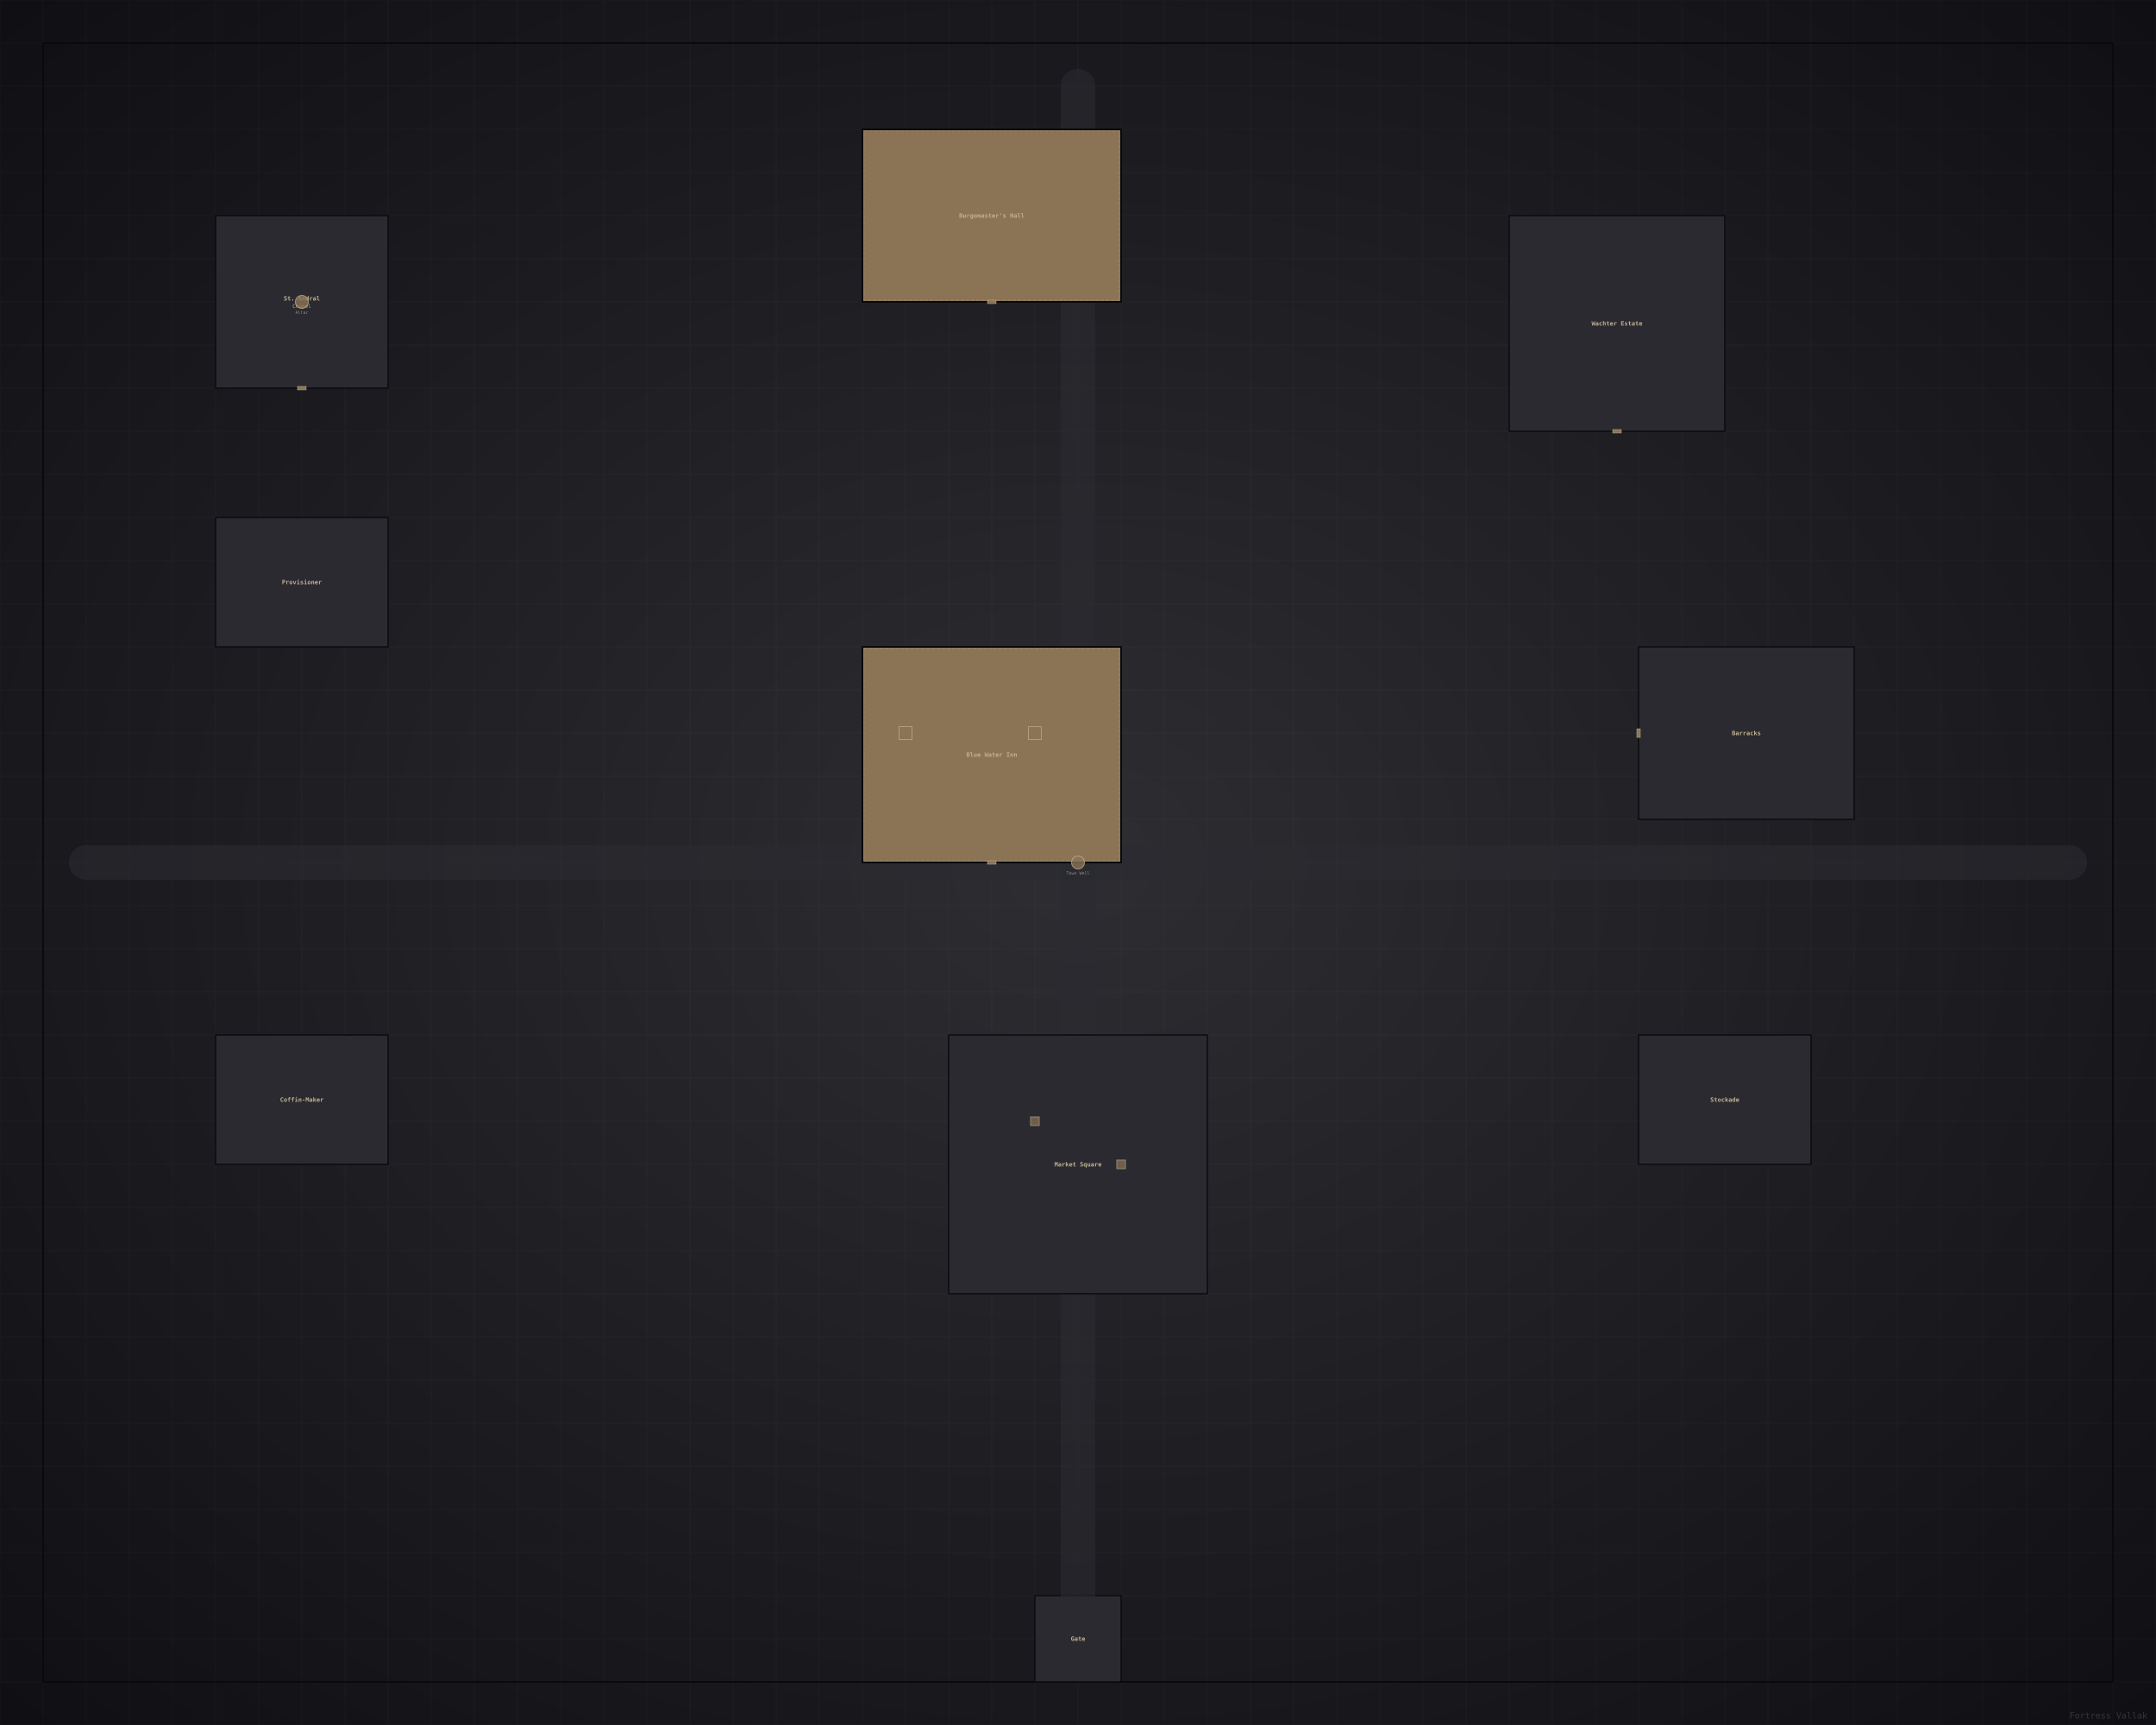
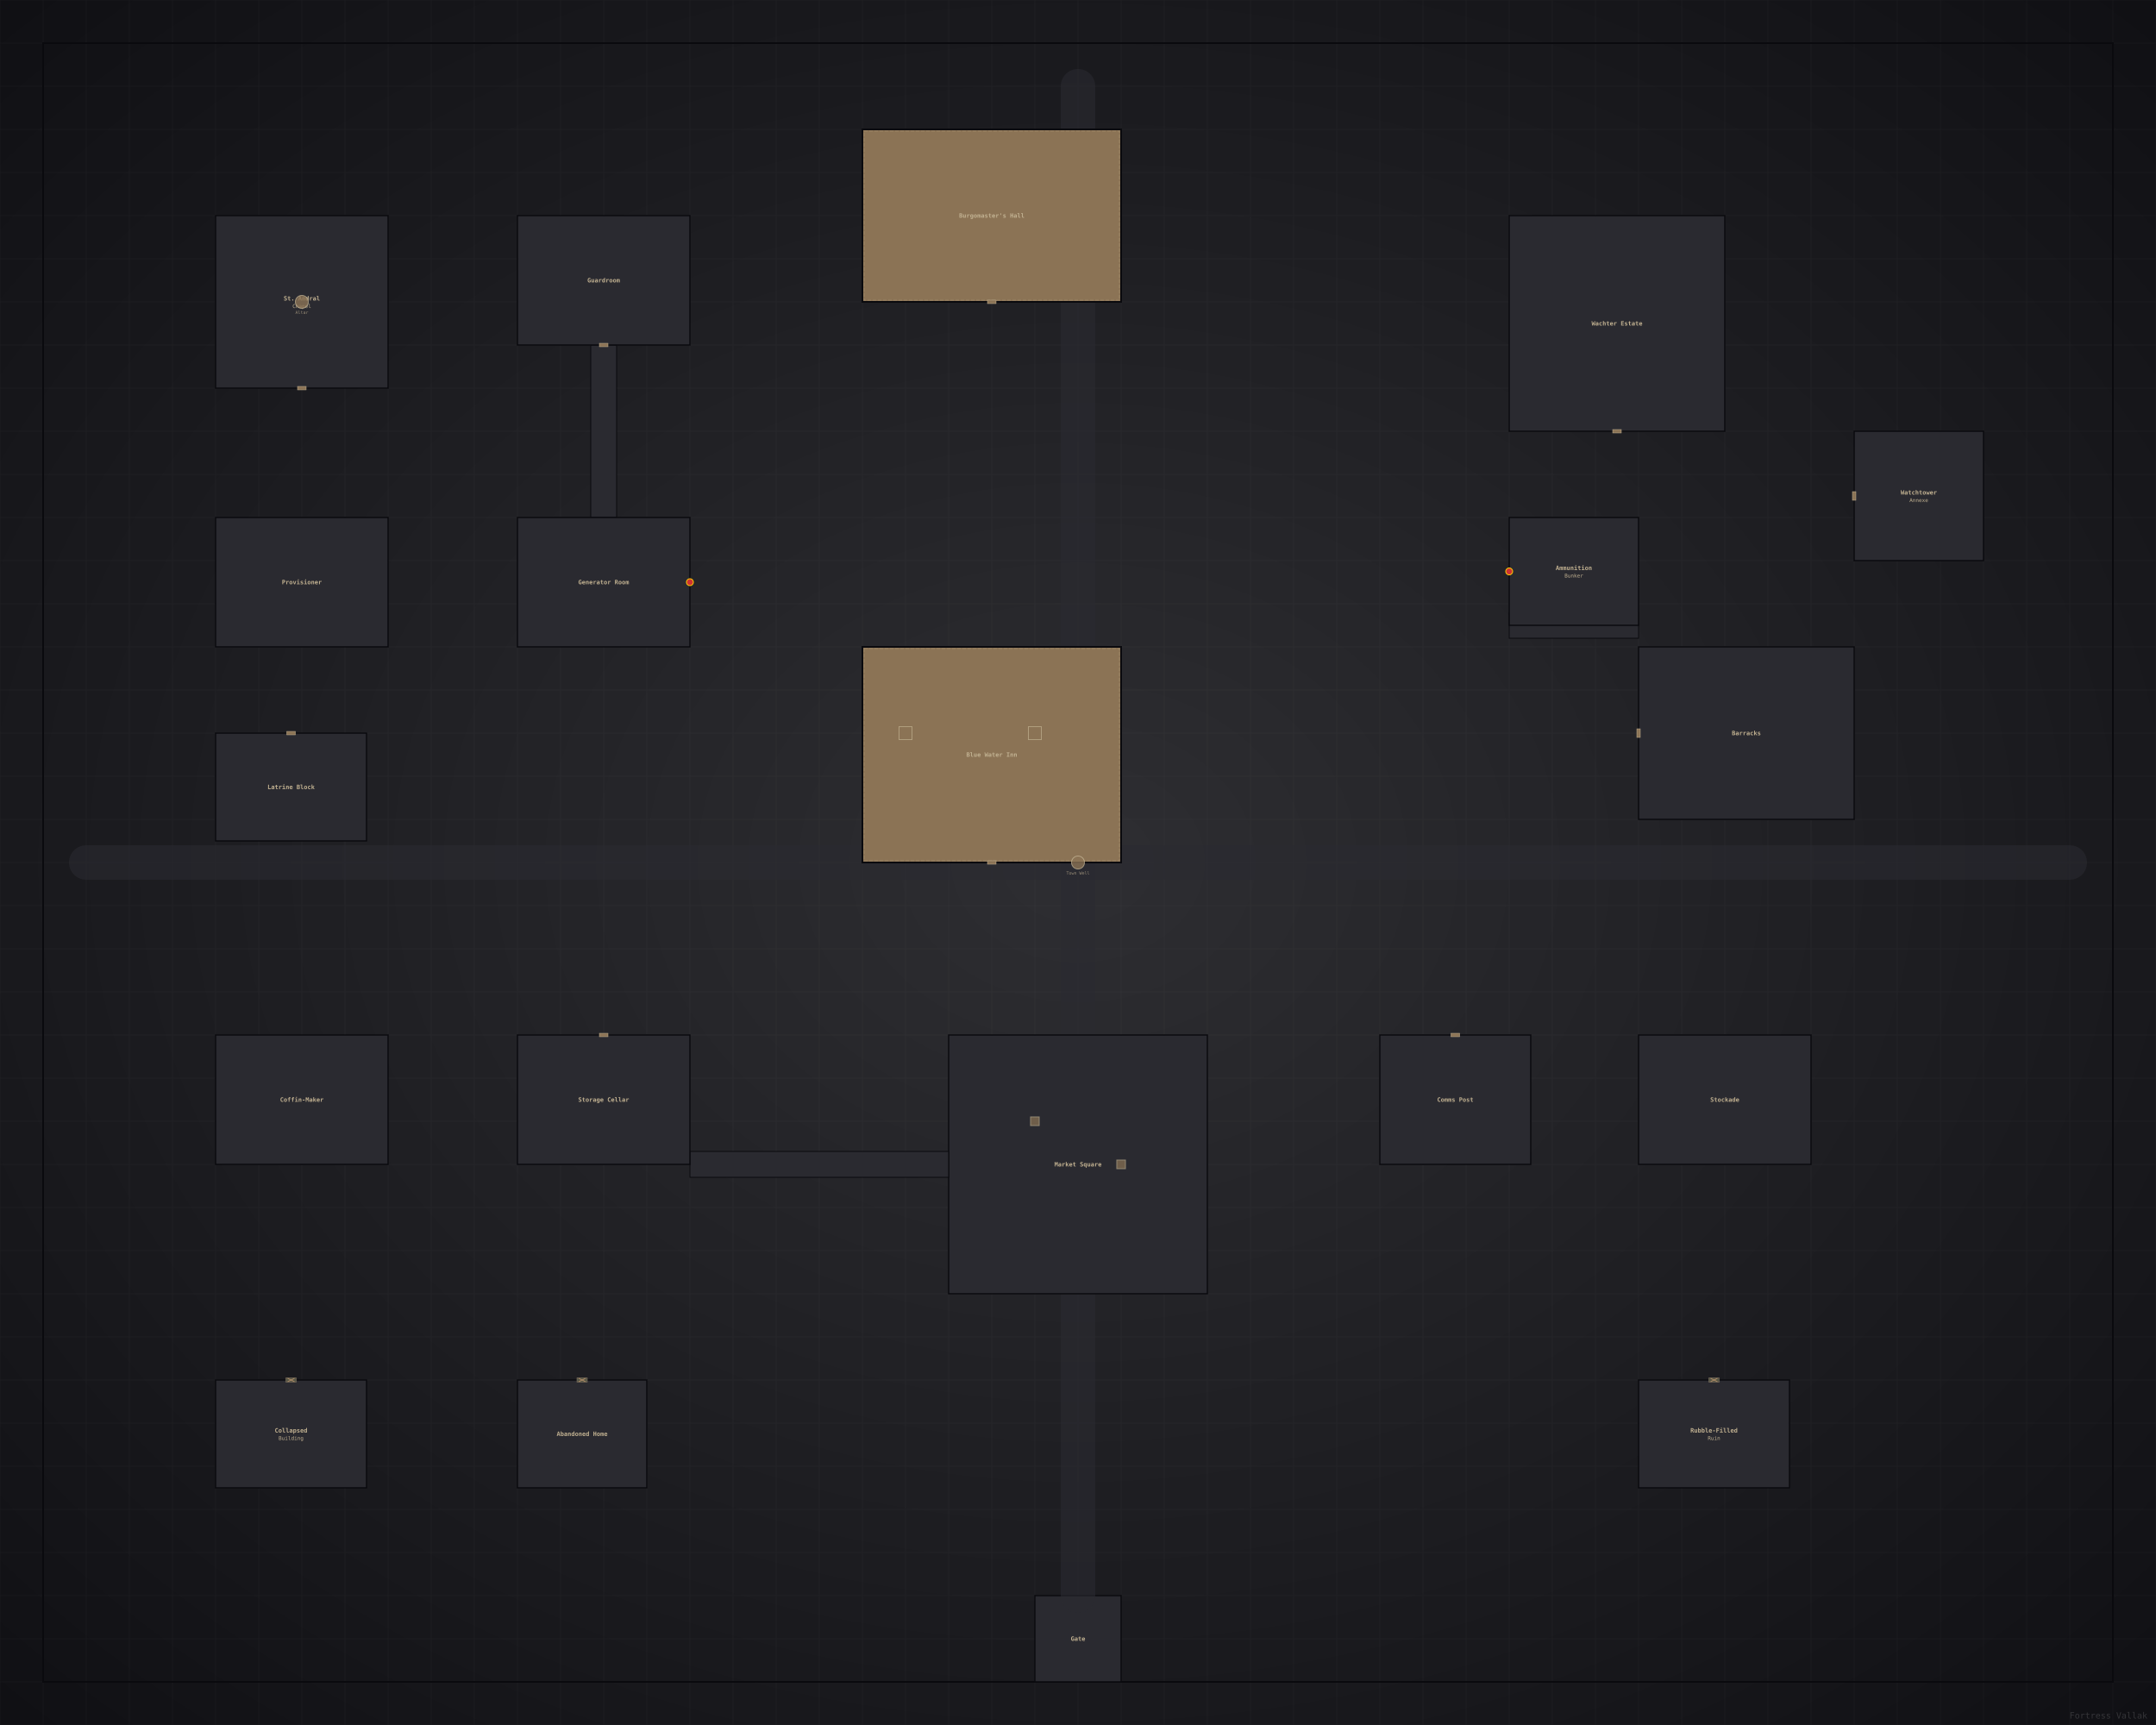
<svg xmlns="http://www.w3.org/2000/svg" viewBox="0 0 5000 4000" width="5000" height="4000">
  <defs>
    <radialGradient id="bgGrad" cx="50%" cy="50%" r="70%">
      <stop offset="0%" stop-color="#2e2e32" />
      <stop offset="100%" stop-color="#101014" />
    </radialGradient>
  </defs>
  <rect x="0" y="0" width="5000" height="4000" fill="url(#bgGrad)" />
  <g opacity="0.05" stroke="#ffffff" stroke-width="1">
    <line x1="0" y1="0" x2="0" y2="4000" />
    <line x1="100" y1="0" x2="100" y2="4000" />
    <line x1="200" y1="0" x2="200" y2="4000" />
    <line x1="300" y1="0" x2="300" y2="4000" />
    <line x1="400" y1="0" x2="400" y2="4000" />
    <line x1="500" y1="0" x2="500" y2="4000" />
    <line x1="600" y1="0" x2="600" y2="4000" />
    <line x1="700" y1="0" x2="700" y2="4000" />
    <line x1="800" y1="0" x2="800" y2="4000" />
    <line x1="900" y1="0" x2="900" y2="4000" />
    <line x1="1000" y1="0" x2="1000" y2="4000" />
    <line x1="1100" y1="0" x2="1100" y2="4000" />
    <line x1="1200" y1="0" x2="1200" y2="4000" />
    <line x1="1300" y1="0" x2="1300" y2="4000" />
    <line x1="1400" y1="0" x2="1400" y2="4000" />
    <line x1="1500" y1="0" x2="1500" y2="4000" />
    <line x1="1600" y1="0" x2="1600" y2="4000" />
    <line x1="1700" y1="0" x2="1700" y2="4000" />
    <line x1="1800" y1="0" x2="1800" y2="4000" />
    <line x1="1900" y1="0" x2="1900" y2="4000" />
    <line x1="2000" y1="0" x2="2000" y2="4000" />
    <line x1="2100" y1="0" x2="2100" y2="4000" />
    <line x1="2200" y1="0" x2="2200" y2="4000" />
    <line x1="2300" y1="0" x2="2300" y2="4000" />
    <line x1="2400" y1="0" x2="2400" y2="4000" />
    <line x1="2500" y1="0" x2="2500" y2="4000" />
    <line x1="2600" y1="0" x2="2600" y2="4000" />
    <line x1="2700" y1="0" x2="2700" y2="4000" />
    <line x1="2800" y1="0" x2="2800" y2="4000" />
    <line x1="2900" y1="0" x2="2900" y2="4000" />
    <line x1="3000" y1="0" x2="3000" y2="4000" />
    <line x1="3100" y1="0" x2="3100" y2="4000" />
    <line x1="3200" y1="0" x2="3200" y2="4000" />
    <line x1="3300" y1="0" x2="3300" y2="4000" />
    <line x1="3400" y1="0" x2="3400" y2="4000" />
    <line x1="3500" y1="0" x2="3500" y2="4000" />
    <line x1="3600" y1="0" x2="3600" y2="4000" />
    <line x1="3700" y1="0" x2="3700" y2="4000" />
    <line x1="3800" y1="0" x2="3800" y2="4000" />
    <line x1="3900" y1="0" x2="3900" y2="4000" />
    <line x1="4000" y1="0" x2="4000" y2="4000" />
    <line x1="4100" y1="0" x2="4100" y2="4000" />
    <line x1="4200" y1="0" x2="4200" y2="4000" />
    <line x1="4300" y1="0" x2="4300" y2="4000" />
    <line x1="4400" y1="0" x2="4400" y2="4000" />
    <line x1="4500" y1="0" x2="4500" y2="4000" />
    <line x1="4600" y1="0" x2="4600" y2="4000" />
    <line x1="4700" y1="0" x2="4700" y2="4000" />
    <line x1="4800" y1="0" x2="4800" y2="4000" />
    <line x1="4900" y1="0" x2="4900" y2="4000" />
    <line x1="5000" y1="0" x2="5000" y2="4000" />
    <line x1="0" y1="0" x2="5000" y2="0" />
    <line x1="0" y1="100" x2="5000" y2="100" />
    <line x1="0" y1="200" x2="5000" y2="200" />
    <line x1="0" y1="300" x2="5000" y2="300" />
    <line x1="0" y1="400" x2="5000" y2="400" />
    <line x1="0" y1="500" x2="5000" y2="500" />
    <line x1="0" y1="600" x2="5000" y2="600" />
    <line x1="0" y1="700" x2="5000" y2="700" />
    <line x1="0" y1="800" x2="5000" y2="800" />
    <line x1="0" y1="900" x2="5000" y2="900" />
    <line x1="0" y1="1000" x2="5000" y2="1000" />
    <line x1="0" y1="1100" x2="5000" y2="1100" />
    <line x1="0" y1="1200" x2="5000" y2="1200" />
    <line x1="0" y1="1300" x2="5000" y2="1300" />
    <line x1="0" y1="1400" x2="5000" y2="1400" />
    <line x1="0" y1="1500" x2="5000" y2="1500" />
    <line x1="0" y1="1600" x2="5000" y2="1600" />
    <line x1="0" y1="1700" x2="5000" y2="1700" />
    <line x1="0" y1="1800" x2="5000" y2="1800" />
    <line x1="0" y1="1900" x2="5000" y2="1900" />
    <line x1="0" y1="2000" x2="5000" y2="2000" />
    <line x1="0" y1="2100" x2="5000" y2="2100" />
    <line x1="0" y1="2200" x2="5000" y2="2200" />
    <line x1="0" y1="2300" x2="5000" y2="2300" />
    <line x1="0" y1="2400" x2="5000" y2="2400" />
    <line x1="0" y1="2500" x2="5000" y2="2500" />
    <line x1="0" y1="2600" x2="5000" y2="2600" />
    <line x1="0" y1="2700" x2="5000" y2="2700" />
    <line x1="0" y1="2800" x2="5000" y2="2800" />
    <line x1="0" y1="2900" x2="5000" y2="2900" />
    <line x1="0" y1="3000" x2="5000" y2="3000" />
    <line x1="0" y1="3100" x2="5000" y2="3100" />
    <line x1="0" y1="3200" x2="5000" y2="3200" />
    <line x1="0" y1="3300" x2="5000" y2="3300" />
    <line x1="0" y1="3400" x2="5000" y2="3400" />
    <line x1="0" y1="3500" x2="5000" y2="3500" />
    <line x1="0" y1="3600" x2="5000" y2="3600" />
    <line x1="0" y1="3700" x2="5000" y2="3700" />
    <line x1="0" y1="3800" x2="5000" y2="3800" />
    <line x1="0" y1="3900" x2="5000" y2="3900" />
    <line x1="0" y1="4000" x2="5000" y2="4000" />
  </g>
-   <rect x="100" y="100" width="4800" height="3800" fill="none" stroke="#0a0a0e" stroke-width="4" />
+   <rect x="100" y="100" width="4800" height="3800" fill="none" stroke="#0a0a0e" stroke-width="4" id="outer-wall" />
  <rect x="2400" y="3700" width="200" height="200" fill="#2a2a30" stroke="#0a0a0e" stroke-width="3" />
  <text x="2500" y="3800" fill="#c0b090" font-size="14" font-weight="bold" text-anchor="middle" dominant-baseline="central" font-family="monospace">Gate</text>
  <polyline points="2500,3700 2500,200" fill="none" stroke="#2a2a30" stroke-width="80" stroke-linecap="round" stroke-linejoin="round" opacity="0.6" />
  <polyline points="200,2000 4800,2000" fill="none" stroke="#2a2a30" stroke-width="80" stroke-linecap="round" stroke-linejoin="round" opacity="0.6" />
  <rect x="2000" y="1500" width="600" height="500" fill="#8b7355" stroke="#0a0a0e" stroke-width="4" />
  <rect x="2004" y="1504" width="592" height="492" fill="none" stroke="#c0b090" stroke-width="1" stroke-dasharray="8,4" opacity="0.5" />
  <text x="2300" y="1750" fill="#c0b090" font-size="14" font-weight="bold" text-anchor="middle" dominant-baseline="central" font-family="monospace">Blue Water Inn</text>
  <rect x="2290" y="1996" width="20" height="8" fill="#8b7355" stroke="#c0b090" stroke-width="1" />
  <rect x="2085" y="1685" width="30" height="30" fill="#8b7355" stroke="#c0b090" stroke-width="2" opacity="0.7" />
  <rect x="2385" y="1685" width="30" height="30" fill="#8b7355" stroke="#c0b090" stroke-width="2" opacity="0.7" />
  <rect x="3500" y="500" width="500" height="500" fill="#2a2a30" stroke="#0a0a0e" stroke-width="3" />
  <text x="3750" y="750" fill="#c0b090" font-size="14" font-weight="bold" text-anchor="middle" dominant-baseline="central" font-family="monospace">Wachter Estate</text>
  <rect x="3740" y="996" width="20" height="8" fill="#8b7355" stroke="#c0b090" stroke-width="1" />
  <rect x="500" y="500" width="400" height="400" fill="#2a2a30" stroke="#0a0a0e" stroke-width="3" />
  <text x="700" y="692" fill="#c0b090" font-size="14" font-weight="bold" text-anchor="middle" dominant-baseline="central" font-family="monospace">St. Andral</text>
  <text x="700" y="710" fill="#c0b090" font-size="12" text-anchor="middle" dominant-baseline="central" font-family="monospace">Chapel</text>
  <circle cx="700" cy="700" r="15" fill="#8b7355" stroke="#c0b090" stroke-width="2" opacity="0.8" />
  <text x="700" y="728" fill="#c0b090" font-size="10" text-anchor="middle" font-family="monospace" opacity="0.7">Altar</text>
  <rect x="690" y="896" width="20" height="8" fill="#8b7355" stroke="#c0b090" stroke-width="1" />
  <rect x="2200" y="2400" width="600" height="600" fill="#2a2a30" stroke="#0a0a0e" stroke-width="3" />
  <text x="2500" y="2700" fill="#c0b090" font-size="14" font-weight="bold" text-anchor="middle" dominant-baseline="central" font-family="monospace">Market Square</text>
  <rect x="2390" y="2590" width="20" height="20" fill="#8b7355" stroke="#c0b090" stroke-width="2" opacity="0.7" />
  <rect x="2590" y="2690" width="20" height="20" fill="#8b7355" stroke="#c0b090" stroke-width="2" opacity="0.7" />
  <rect x="3800" y="1500" width="500" height="400" fill="#2a2a30" stroke="#0a0a0e" stroke-width="3" />
  <text x="4050" y="1700" fill="#c0b090" font-size="14" font-weight="bold" text-anchor="middle" dominant-baseline="central" font-family="monospace">Barracks</text>
  <rect x="3796" y="1690" width="8" height="20" fill="#8b7355" stroke="#c0b090" stroke-width="1" />
  <rect x="2000" y="300" width="600" height="400" fill="#8b7355" stroke="#0a0a0e" stroke-width="4" />
  <rect x="2004" y="304" width="592" height="392" fill="none" stroke="#c0b090" stroke-width="1" stroke-dasharray="8,4" opacity="0.5" />
  <text x="2300" y="500" fill="#c0b090" font-size="14" font-weight="bold" text-anchor="middle" dominant-baseline="central" font-family="monospace">Burgomaster's Hall</text>
  <rect x="2290" y="696" width="20" height="8" fill="#8b7355" stroke="#c0b090" stroke-width="1" />
  <rect x="500" y="1200" width="400" height="300" fill="#2a2a30" stroke="#0a0a0e" stroke-width="3" />
  <text x="700" y="1350" fill="#c0b090" font-size="14" font-weight="bold" text-anchor="middle" dominant-baseline="central" font-family="monospace">Provisioner</text>
  <rect x="500" y="2400" width="400" height="300" fill="#2a2a30" stroke="#0a0a0e" stroke-width="3" />
  <text x="700" y="2550" fill="#c0b090" font-size="14" font-weight="bold" text-anchor="middle" dominant-baseline="central" font-family="monospace">Coffin-Maker</text>
  <rect x="3800" y="2400" width="400" height="300" fill="#2a2a30" stroke="#0a0a0e" stroke-width="3" />
  <text x="4000" y="2550" fill="#c0b090" font-size="14" font-weight="bold" text-anchor="middle" dominant-baseline="central" font-family="monospace">Stockade</text>
  <circle cx="2500" cy="2000" r="15" fill="#8b7355" stroke="#c0b090" stroke-width="2" opacity="0.8" />
  <text x="2500" y="2028" fill="#c0b090" font-size="10" text-anchor="middle" font-family="monospace" opacity="0.7">Town Well</text>
+   <rect x="1370" y="800" width="60" height="400" fill="#2a2a30" stroke="#0a0a0e" stroke-width="2" />
+   <rect x="3500" y="1420" width="300" height="60" fill="#2a2a30" stroke="#0a0a0e" stroke-width="2" />
+   <rect x="1600" y="2670" width="600" height="60" fill="#2a2a30" stroke="#0a0a0e" stroke-width="2" />
+   <rect x="1200" y="500" width="400" height="300" fill="#2a2a30" stroke="#0a0a0e" stroke-width="3" />
+   <text x="1400" y="650" fill="#c0b090" font-size="14" font-weight="bold" text-anchor="middle" dominant-baseline="central" font-family="monospace">Guardroom</text>
+   <rect x="1390" y="796" width="20" height="8" fill="#8b7355" stroke="#c0b090" stroke-width="1" />
+   <rect x="500" y="1700" width="350" height="250" fill="#2a2a30" stroke="#0a0a0e" stroke-width="3" />
+   <text x="675" y="1825" fill="#c0b090" font-size="14" font-weight="bold" text-anchor="middle" dominant-baseline="central" font-family="monospace">Latrine Block</text>
+   <rect x="665" y="1696" width="20" height="8" fill="#8b7355" stroke="#c0b090" stroke-width="1" />
+   <rect x="1200" y="1200" width="400" height="300" fill="#2a2a30" stroke="#0a0a0e" stroke-width="3" />
+   <text x="1400" y="1350" fill="#c0b090" font-size="14" font-weight="bold" text-anchor="middle" dominant-baseline="central" font-family="monospace">Generator Room</text>
+   <circle cx="1600" cy="1350" r="8" fill="#cc3333" stroke="#ffcc00" stroke-width="2" />
+   <rect x="3500" y="1200" width="300" height="250" fill="#2a2a30" stroke="#0a0a0e" stroke-width="3" />
+   <text x="3650" y="1317" fill="#c0b090" font-size="14" font-weight="bold" text-anchor="middle" dominant-baseline="central" font-family="monospace">Ammunition</text>
+   <text x="3650" y="1335" fill="#c0b090" font-size="12" text-anchor="middle" dominant-baseline="central" font-family="monospace">Bunker</text>
+   <circle cx="3500" cy="1325" r="8" fill="#cc3333" stroke="#ffcc00" stroke-width="2" />
+   <rect x="1200" y="2400" width="400" height="300" fill="#2a2a30" stroke="#0a0a0e" stroke-width="3" />
+   <text x="1400" y="2550" fill="#c0b090" font-size="14" font-weight="bold" text-anchor="middle" dominant-baseline="central" font-family="monospace">Storage Cellar</text>
+   <rect x="1390" y="2396" width="20" height="8" fill="#8b7355" stroke="#c0b090" stroke-width="1" />
+   <rect x="500" y="3200" width="350" height="250" fill="#2a2a30" stroke="#0a0a0e" stroke-width="3" />
+   <text x="675" y="3317" fill="#c0b090" font-size="14" font-weight="bold" text-anchor="middle" dominant-baseline="central" font-family="monospace">Collapsed</text>
+   <text x="675" y="3335" fill="#c0b090" font-size="12" text-anchor="middle" dominant-baseline="central" font-family="monospace">Building</text>
+   <rect x="663" y="3195" width="24" height="10" fill="#555544" stroke="#887766" stroke-width="1" />
+   <line x1="667" y1="3196" x2="683" y2="3204" stroke="#aa8866" stroke-width="2" />
+   <line x1="683" y1="3196" x2="667" y2="3204" stroke="#aa8866" stroke-width="2" />
+   <rect x="3200" y="2400" width="350" height="300" fill="#2a2a30" stroke="#0a0a0e" stroke-width="3" />
+   <text x="3375" y="2550" fill="#c0b090" font-size="14" font-weight="bold" text-anchor="middle" dominant-baseline="central" font-family="monospace">Comms Post</text>
+   <rect x="3365" y="2396" width="20" height="8" fill="#8b7355" stroke="#c0b090" stroke-width="1" />
+   <rect x="4300" y="1000" width="300" height="300" fill="#2a2a30" stroke="#0a0a0e" stroke-width="3" />
+   <text x="4450" y="1142" fill="#c0b090" font-size="14" font-weight="bold" text-anchor="middle" dominant-baseline="central" font-family="monospace">Watchtower</text>
+   <text x="4450" y="1160" fill="#c0b090" font-size="12" text-anchor="middle" dominant-baseline="central" font-family="monospace">Annexe</text>
+   <rect x="4296" y="1140" width="8" height="20" fill="#8b7355" stroke="#c0b090" stroke-width="1" />
+   <rect x="1200" y="3200" width="300" height="250" fill="#2a2a30" stroke="#0a0a0e" stroke-width="3" />
+   <text x="1350" y="3325" fill="#c0b090" font-size="14" font-weight="bold" text-anchor="middle" dominant-baseline="central" font-family="monospace">Abandoned Home</text>
+   <rect x="1338" y="3195" width="24" height="10" fill="#555544" stroke="#887766" stroke-width="1" />
+   <line x1="1342" y1="3196" x2="1358" y2="3204" stroke="#aa8866" stroke-width="2" />
+   <line x1="1358" y1="3196" x2="1342" y2="3204" stroke="#aa8866" stroke-width="2" />
+   <rect x="3800" y="3200" width="350" height="250" fill="#2a2a30" stroke="#0a0a0e" stroke-width="3" />
+   <text x="3975" y="3317" fill="#c0b090" font-size="14" font-weight="bold" text-anchor="middle" dominant-baseline="central" font-family="monospace">Rubble-Filled</text>
+   <text x="3975" y="3335" fill="#c0b090" font-size="12" text-anchor="middle" dominant-baseline="central" font-family="monospace">Ruin</text>
+   <rect x="3963" y="3195" width="24" height="10" fill="#555544" stroke="#887766" stroke-width="1" />
+   <line x1="3967" y1="3196" x2="3983" y2="3204" stroke="#aa8866" stroke-width="2" />
+   <line x1="3983" y1="3196" x2="3967" y2="3204" stroke="#aa8866" stroke-width="2" />
  <text x="4980" y="3985" fill="#ffffff" font-size="20" text-anchor="end" font-family="monospace" opacity="0.15">Fortress Vallak</text>
</svg>
